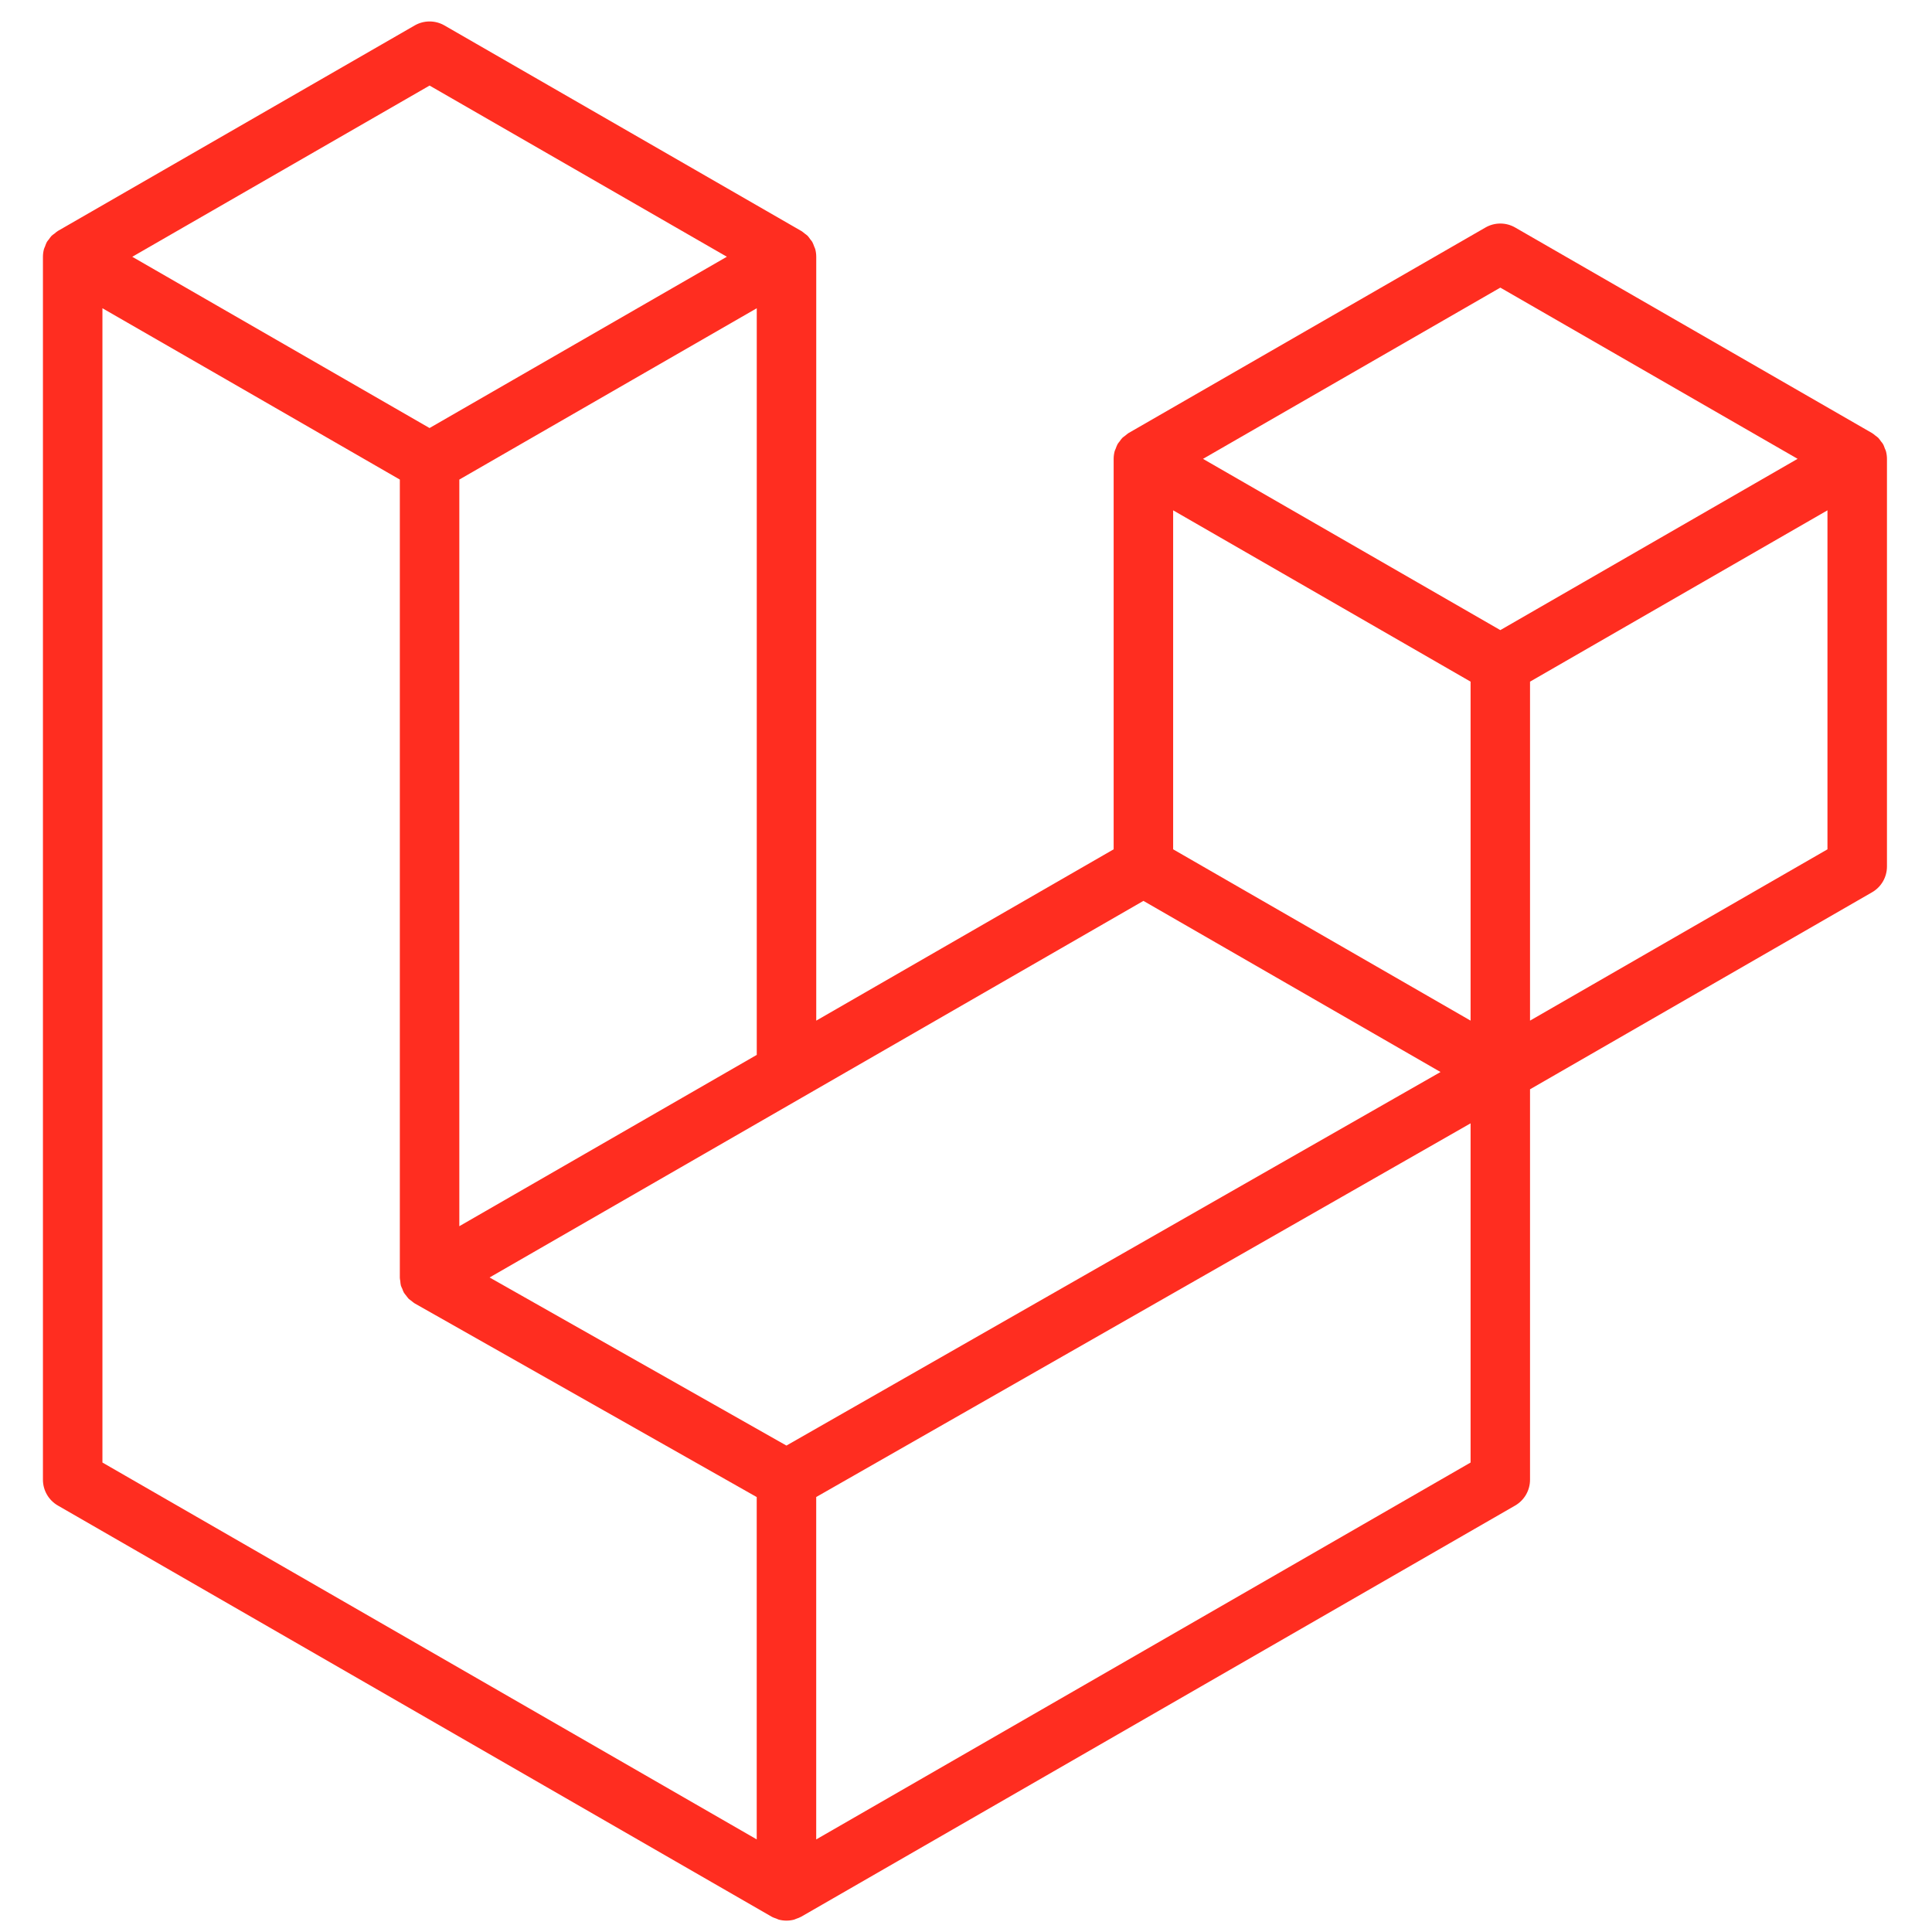
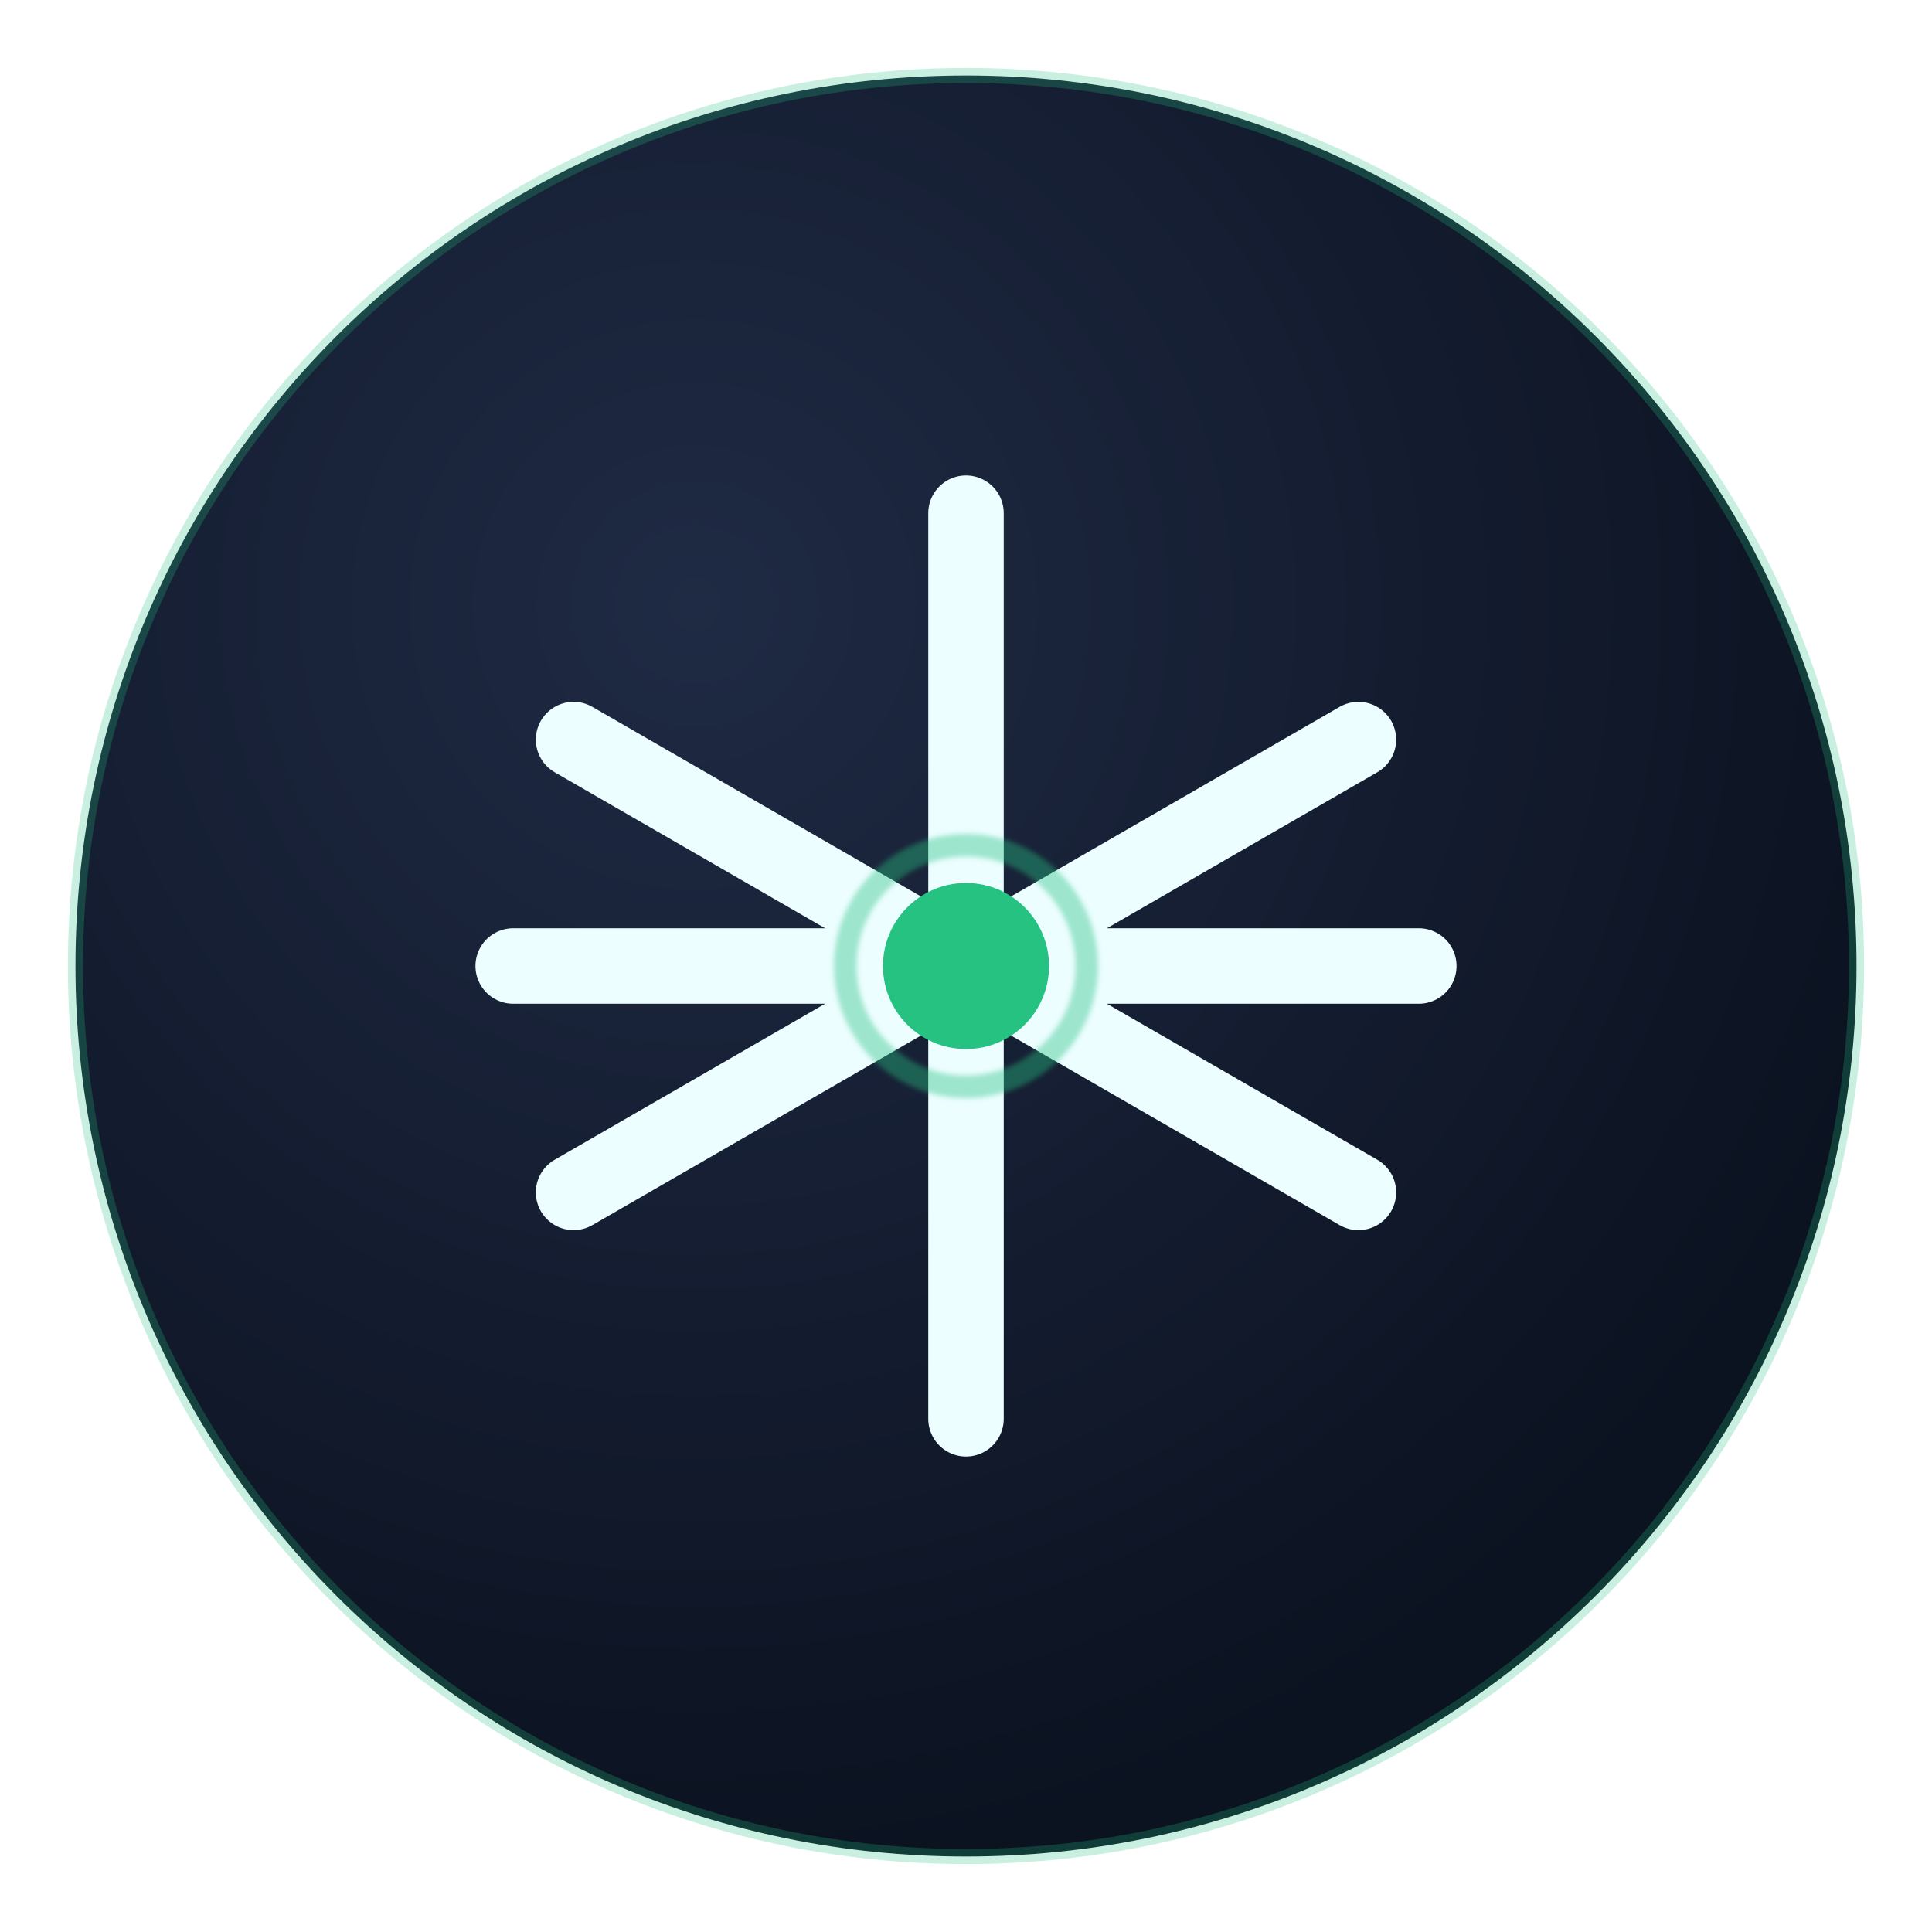
- <svg xmlns="http://www.w3.org/2000/svg" width="166" height="166" viewBox="0 0 166 166" fill="none">
-   <path fill-rule="evenodd" clip-rule="evenodd" d="M162.041 38.759C162.099 38.977 162.129 39.201 162.13 39.426V74.452C162.13 74.902 162.011 75.344 161.786 75.733C161.561 76.122 161.237 76.444 160.847 76.668L131.462 93.594V127.141C131.462 128.054 130.977 128.897 130.186 129.357L68.847 164.683C68.707 164.763 68.554 164.814 68.401 164.868C68.343 164.887 68.289 164.922 68.228 164.938C67.8 165.051 67.349 165.051 66.92 164.938C66.85 164.919 66.786 164.881 66.719 164.855C66.579 164.804 66.432 164.76 66.298 164.683L4.972 129.357C4.583 129.133 4.259 128.81 4.034 128.421C3.808 128.032 3.69 127.591 3.689 127.141L3.689 22.063C3.689 21.834 3.721 21.61 3.779 21.393C3.798 21.32 3.843 21.253 3.868 21.179C3.916 21.045 3.961 20.908 4.031 20.783C4.079 20.7 4.149 20.633 4.206 20.557C4.28 20.454 4.347 20.349 4.433 20.26C4.506 20.186 4.602 20.132 4.685 20.068C4.778 19.992 4.861 19.909 4.966 19.848L35.633 2.185C36.022 1.961 36.462 1.844 36.91 1.844C37.358 1.844 37.798 1.961 38.186 2.185L68.851 19.848H68.857C68.959 19.912 69.045 19.992 69.138 20.065C69.221 20.129 69.313 20.186 69.387 20.257C69.476 20.349 69.54 20.454 69.616 20.557C69.671 20.633 69.744 20.7 69.789 20.783C69.862 20.911 69.904 21.045 69.955 21.179C69.98 21.253 70.025 21.32 70.044 21.396C70.103 21.614 70.133 21.838 70.133 22.063V87.694L95.686 72.974V39.423C95.686 39.2 95.718 38.973 95.775 38.759C95.798 38.683 95.839 38.615 95.865 38.542C95.916 38.408 95.96 38.271 96.031 38.146C96.079 38.063 96.149 37.996 96.203 37.92C96.279 37.818 96.343 37.712 96.433 37.623C96.506 37.549 96.599 37.495 96.681 37.431C96.777 37.355 96.86 37.272 96.962 37.211L127.633 19.548C128.021 19.324 128.461 19.206 128.91 19.206C129.358 19.206 129.798 19.324 130.186 19.548L160.85 37.211C160.959 37.275 161.042 37.355 161.137 37.428C161.217 37.492 161.31 37.549 161.383 37.62C161.473 37.712 161.536 37.818 161.613 37.92C161.67 37.996 161.741 38.063 161.785 38.146C161.859 38.271 161.9 38.408 161.951 38.542C161.98 38.615 162.021 38.683 162.041 38.759ZM157.018 72.974V43.848L146.287 50.028L131.462 58.568V87.694L157.021 72.974H157.018ZM126.354 125.663V96.518L111.771 104.85L70.13 128.626V158.046L126.354 125.663ZM8.801 26.485V125.663L65.018 158.043V128.629L35.649 112L35.64 111.994L35.627 111.988C35.528 111.93 35.445 111.847 35.353 111.777C35.273 111.713 35.18 111.662 35.11 111.592L35.104 111.582C35.021 111.502 34.963 111.403 34.893 111.314C34.829 111.228 34.753 111.154 34.702 111.065L34.699 111.055C34.641 110.96 34.606 110.845 34.565 110.736C34.523 110.64 34.469 110.551 34.443 110.449C34.411 110.328 34.405 110.197 34.392 110.072C34.379 109.976 34.354 109.881 34.354 109.785V109.778V41.205L19.532 32.662L8.801 26.485ZM36.913 7.35L11.364 22.063L36.907 36.777L62.453 22.06L36.907 7.35H36.913ZM50.2 99.174L65.022 90.637V26.485L54.291 32.665L39.466 41.205V105.357L50.2 99.174ZM128.91 24.713L103.363 39.426L128.91 54.14L154.453 39.423L128.91 24.713ZM126.354 58.568L111.529 50.028L100.798 43.848V72.974L115.619 81.511L126.354 87.694V58.568ZM67.571 124.205L105.042 102.803L123.772 92.109L98.245 77.405L68.854 94.334L42.066 109.762L67.571 124.205Z" fill="#FF2D20" />
+ <svg xmlns="http://www.w3.org/2000/svg" width="512" height="512" viewBox="0 0 512 512">
+   <defs>
+     <radialGradient id="g" cx="35%" cy="30%" r="70%">
+       <stop offset="0%" stop-color="#1f2a44" />
+       <stop offset="100%" stop-color="#0b1220" />
+     </radialGradient>
+     <filter id="soft" x="-50%" y="-50%" width="200%" height="200%">
+       <feGaussianBlur in="SourceGraphic" stdDeviation="0.6" />
+     </filter>
+   </defs>
+   <circle cx="256" cy="256" r="236" fill="url(#g)" />
+   <g transform="translate(256,256)">
+     <g stroke="#ECFEFF" stroke-width="20" stroke-linecap="round">
+       <line x1="0" y1="-120" x2="0" y2="120" />
+       <line x1="-120" y1="0" x2="120" y2="0" />
+       <line x1="-104" y1="-60" x2="104" y2="60" />
+       <line x1="-104" y1="60" x2="104" y2="-60" />
+     </g>
+     <circle cx="0" cy="0" r="22" fill="#26C281" />
+     <circle cx="0" cy="0" r="32" fill="none" stroke="#26C281" stroke-width="6" opacity="0.4" filter="url(#soft)" />
+   </g>
+   <circle cx="256" cy="256" r="236" fill="none" stroke="#26C281" stroke-opacity="0.25" stroke-width="4" />
</svg>
